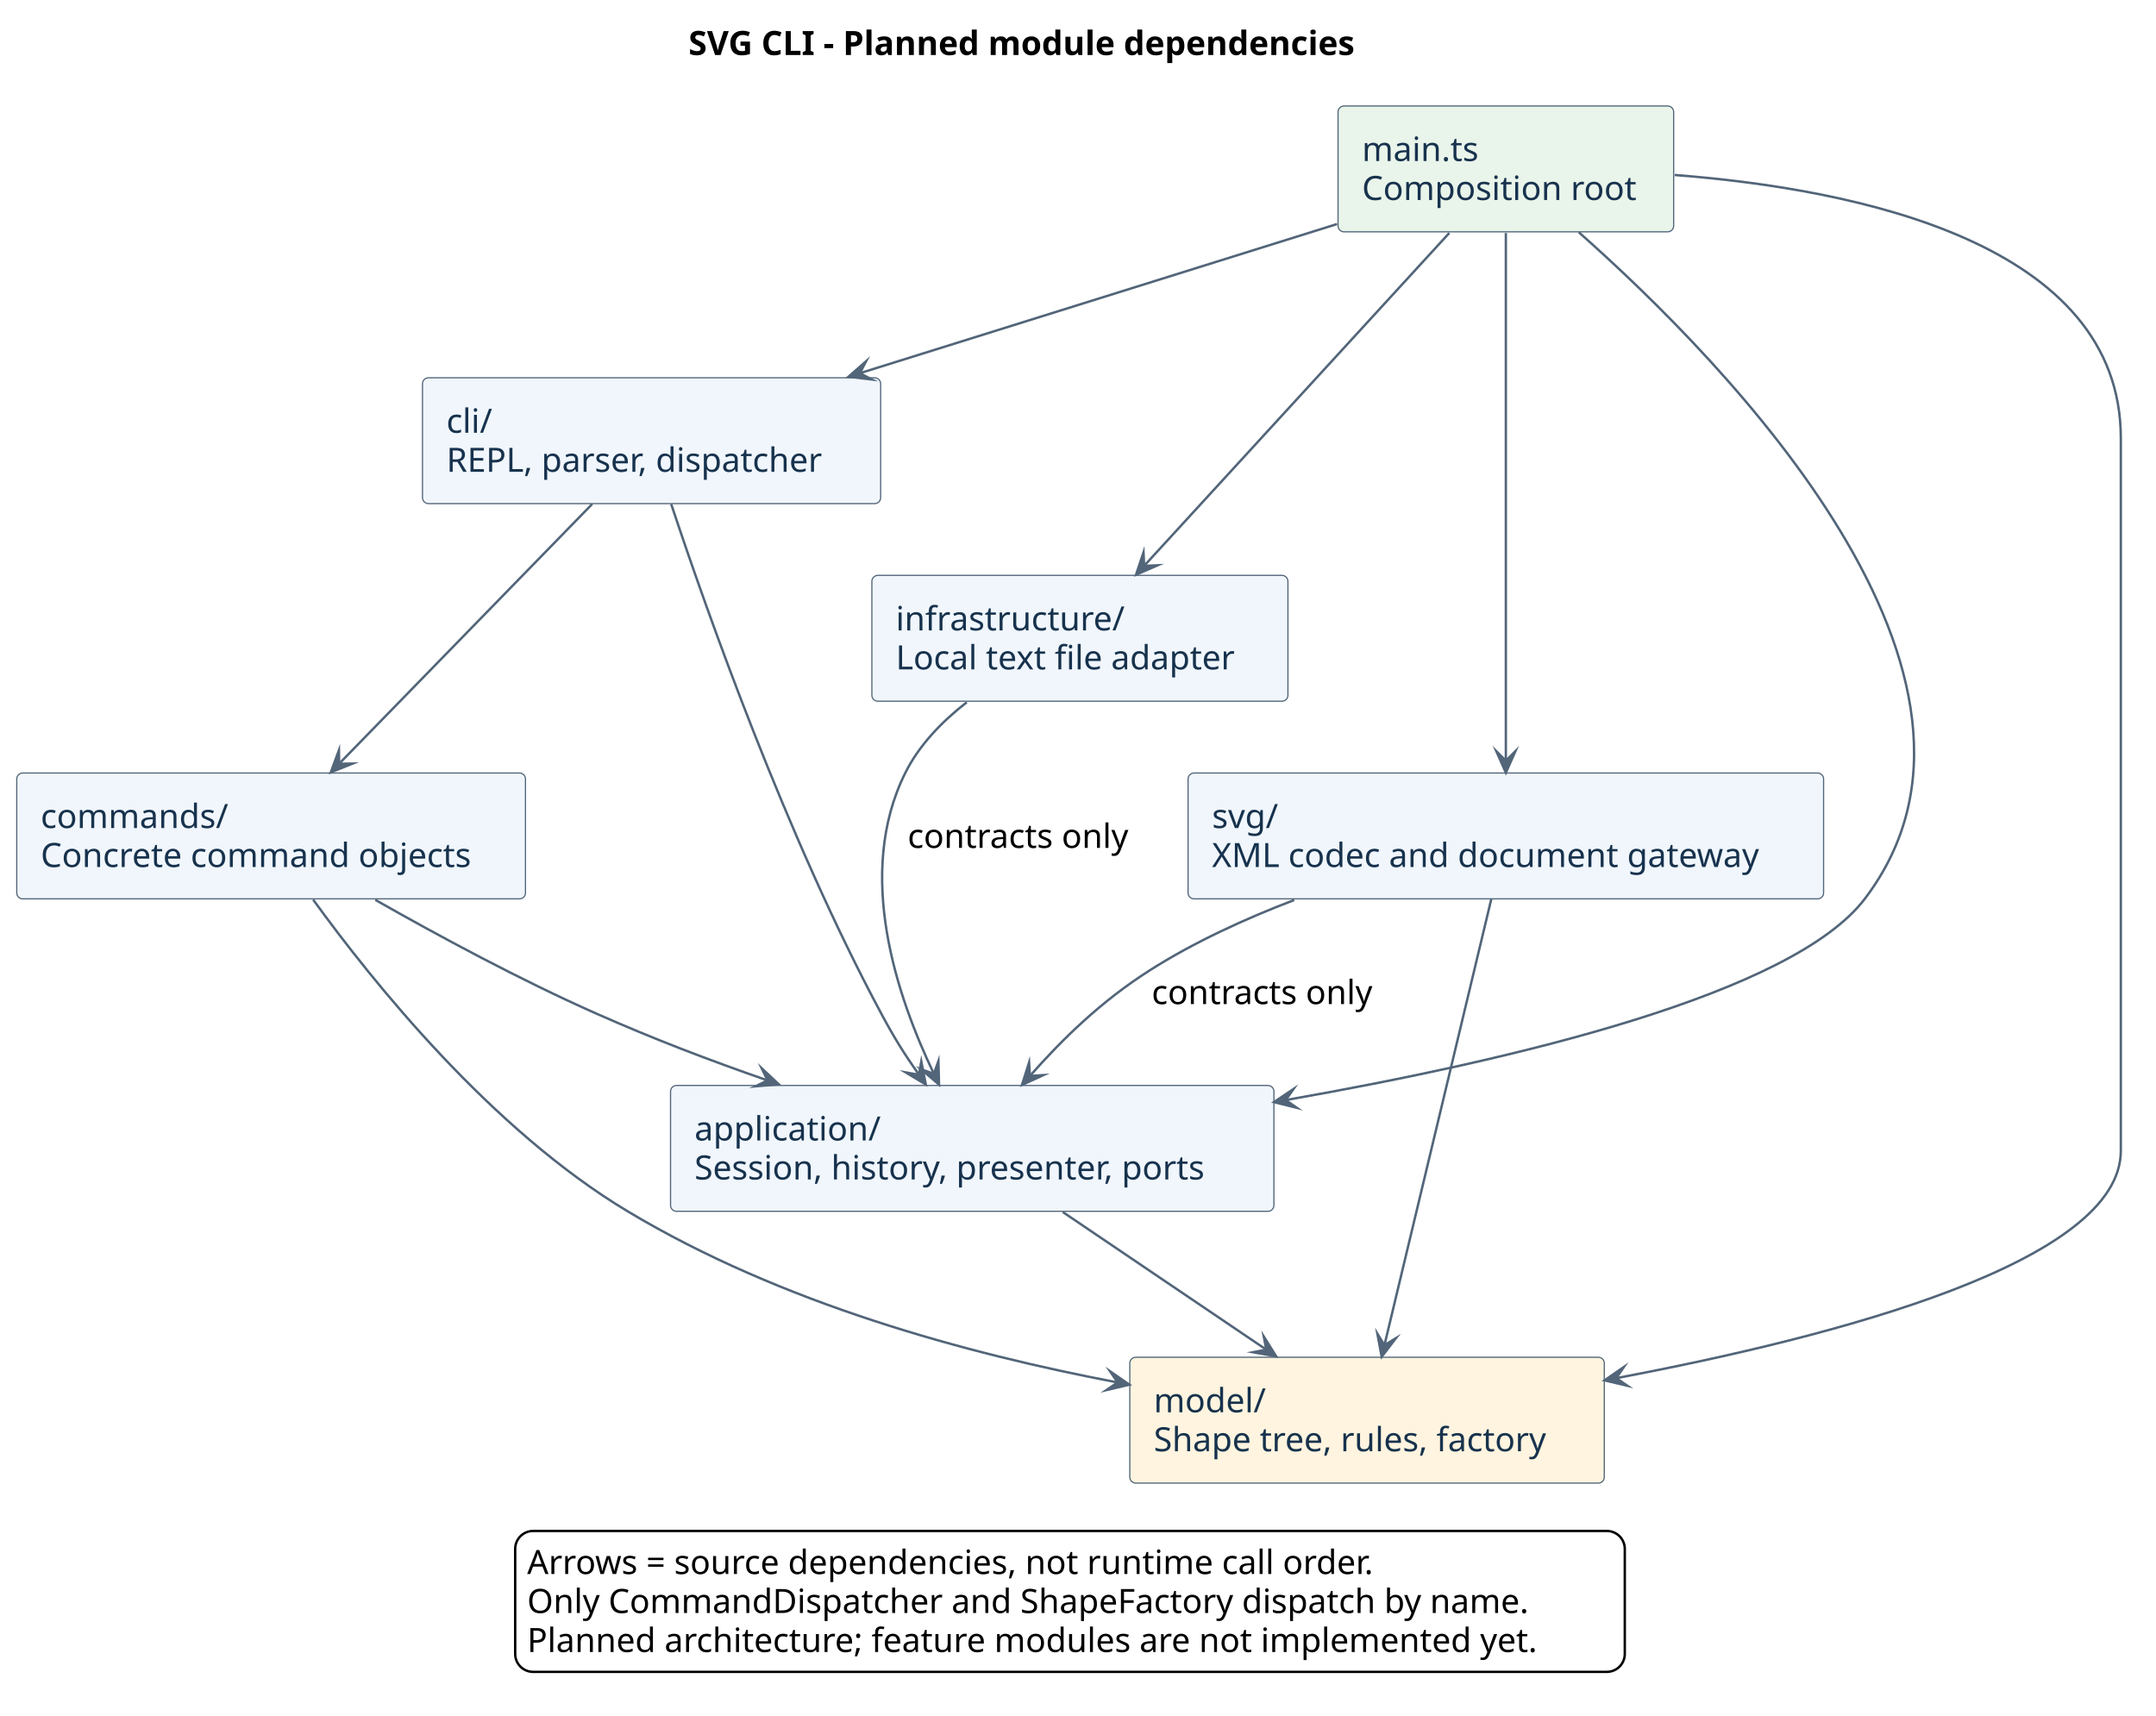
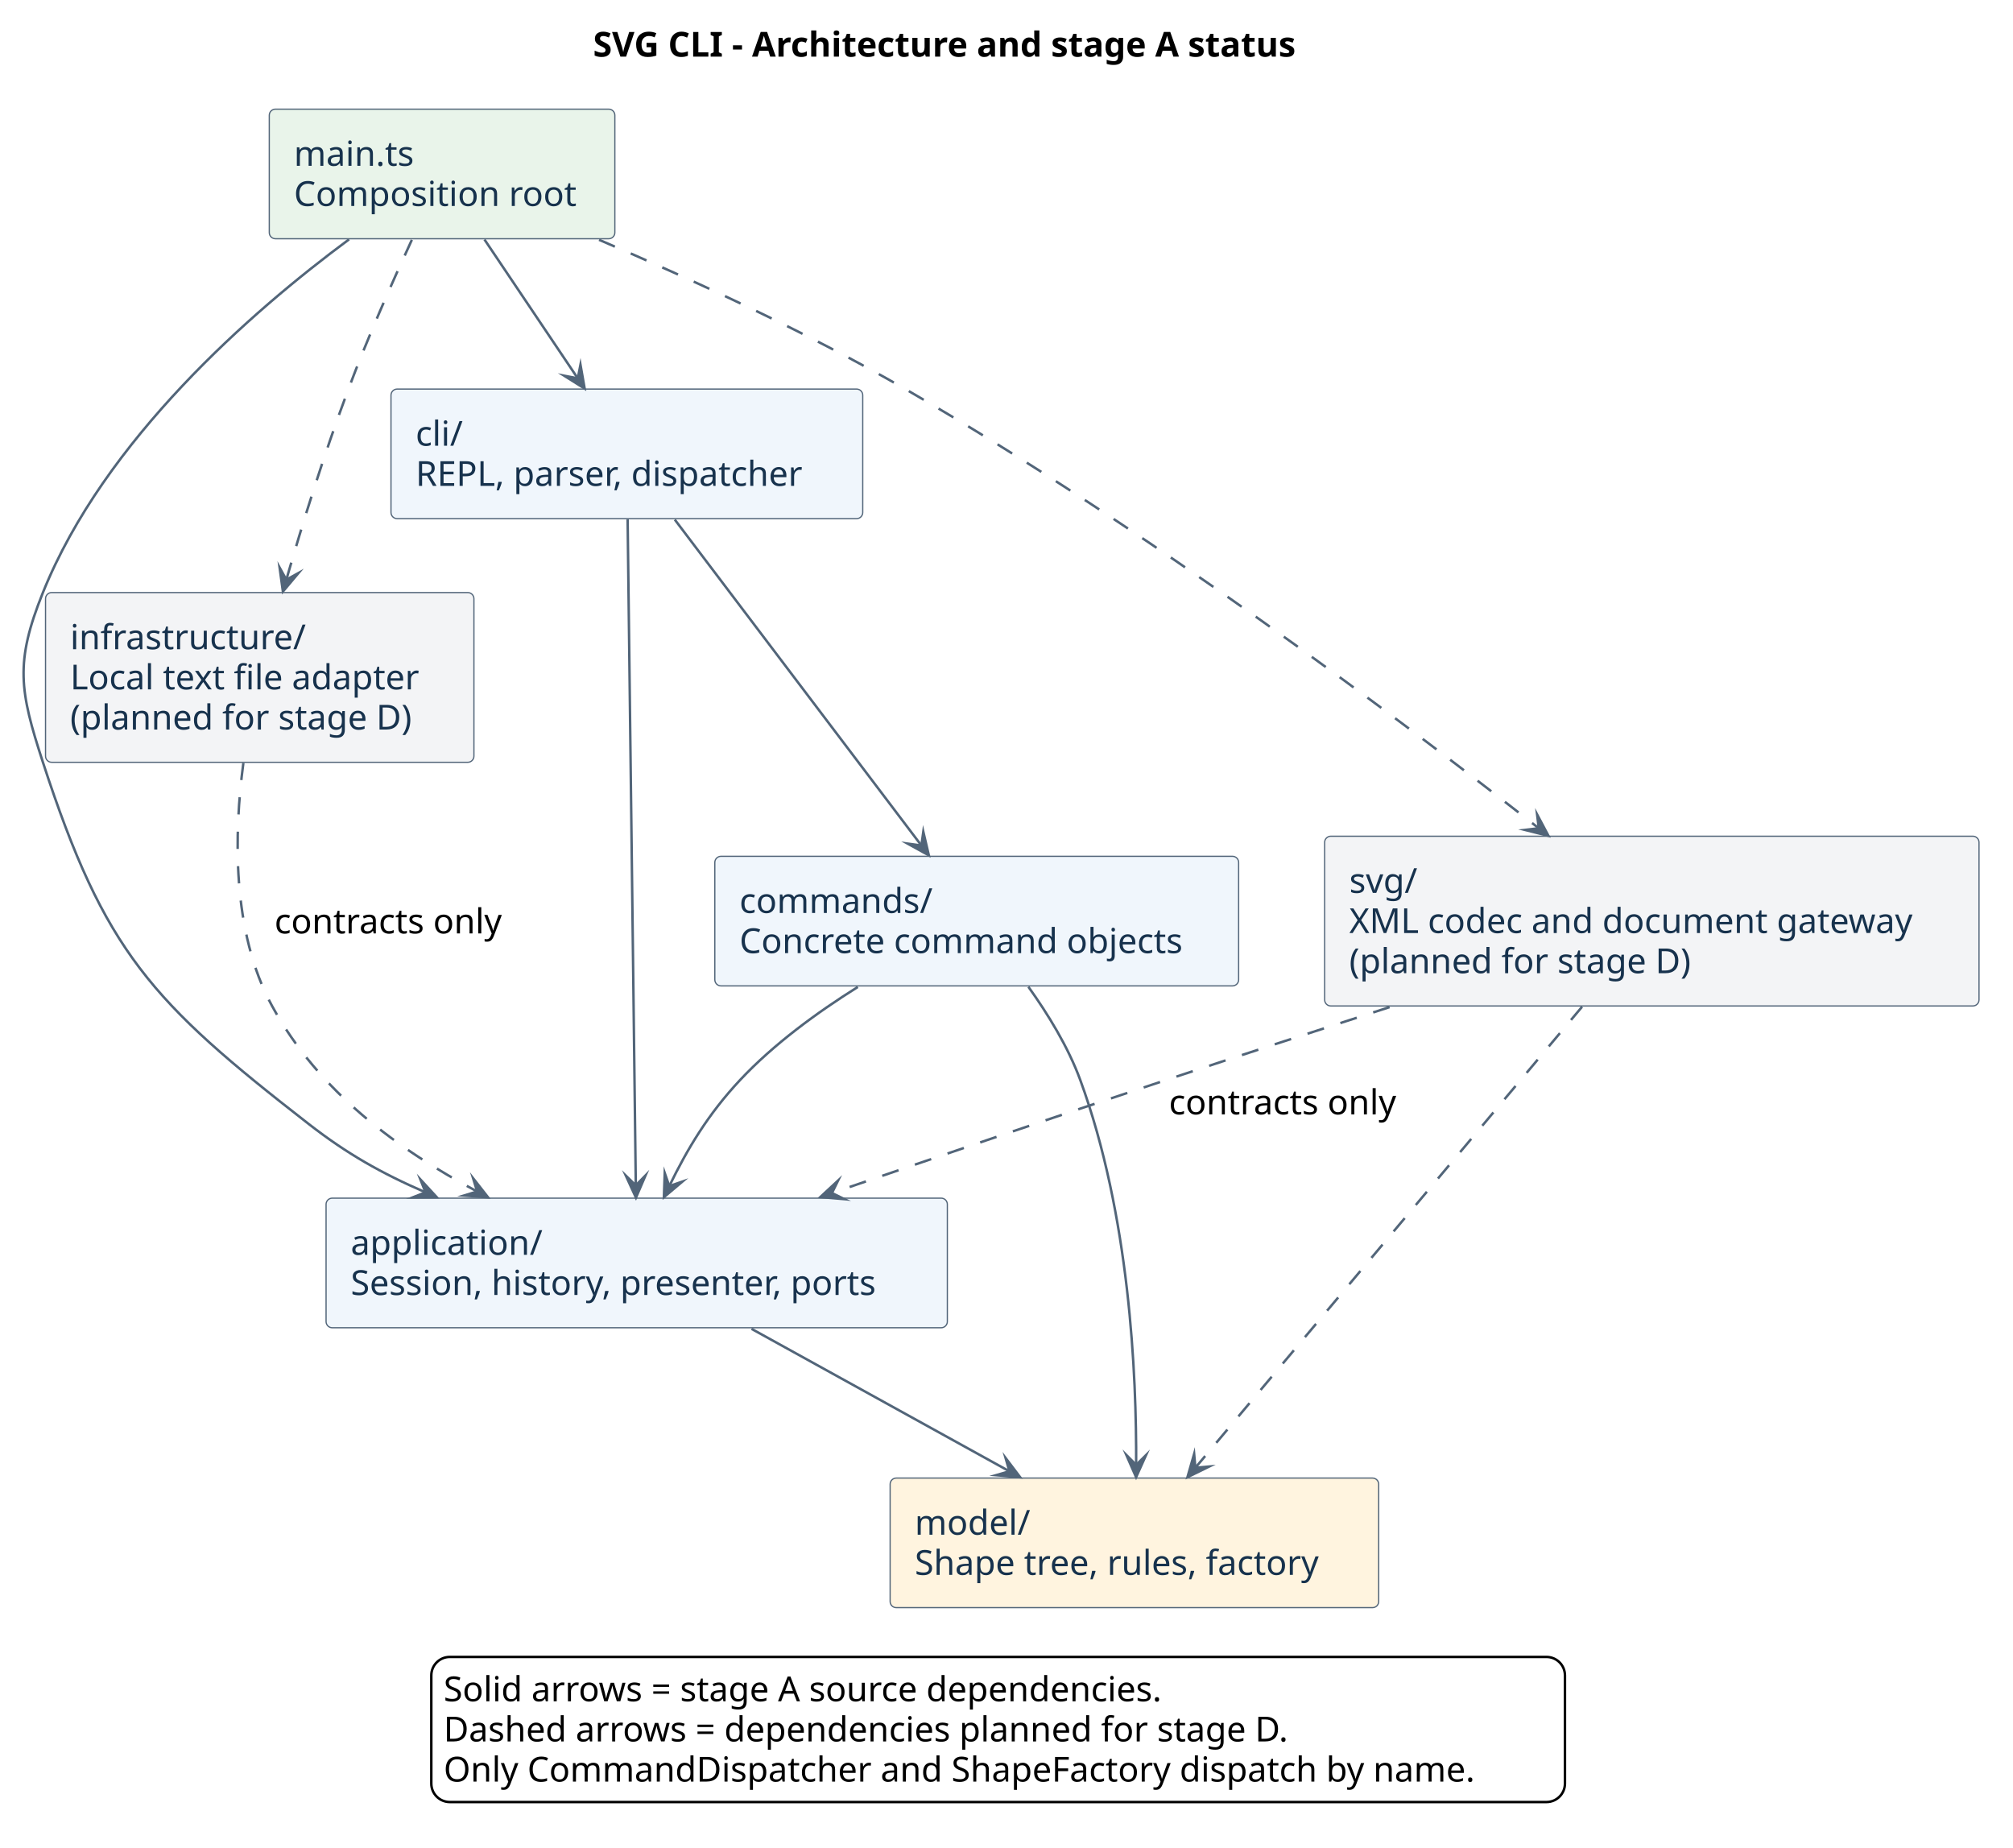
- <svg xmlns="http://www.w3.org/2000/svg" version="1.1" data-diagram-type="DESCRIPTION" style="width:901px;height:717px;background:#FFFFFF;" width="901px" height="717px" viewBox="0 0 901 717" zoomAndPan="magnify" preserveAspectRatio="none" contentStyleType="text/css">
+ <svg xmlns="http://www.w3.org/2000/svg" version="1.1" data-diagram-type="DESCRIPTION" style="width:817px;height:750px;background:#FFFFFF;" width="817px" height="750px" viewBox="0 0 817 750" zoomAndPan="magnify" preserveAspectRatio="none" contentStyleType="text/css">
  <defs />
  <g font-family="sans-serif" lengthAdjust="spacing">
    <g class="title" data-source-line="1">
-       <text x="287.726" y="22.995" fill="#000" font-size="14" textLength="318.849" font-weight="700">SVG CLI - Planned module dependencies</text>
+       <text x="240.696" y="22.995" fill="#000" font-size="14" textLength="328.815" font-weight="700">SVG CLI - Architecture and stage A status</text>
    </g>
    <g class="entity" data-qualified-name="Main" id="ent0001" data-source-line="15">
-       <rect x="559.17" y="44.297" width="140.258" height="52.594" fill="#E9F4EA" style="stroke:#526579;stroke-width:0.5;" rx="2.5" ry="2.5" />
-       <text x="569.17" y="67.292" fill="#17324D" font-size="14" textLength="52.213">main.ts</text>
-       <text x="569.17" y="83.589" fill="#17324D" font-size="14" textLength="120.258">Composition root</text>
+       <rect x="109.29" y="44.297" width="140.258" height="52.594" fill="#E9F4EA" style="stroke:#526579;stroke-width:0.5;" rx="2.5" ry="2.5" />
+       <text x="119.29" y="67.292" fill="#17324D" font-size="14" textLength="52.213">main.ts</text>
+       <text x="119.29" y="83.589" fill="#17324D" font-size="14" textLength="120.258">Composition root</text>
    </g>
    <g class="entity" data-qualified-name="Cli" id="ent0002" data-source-line="16">
-       <rect x="176.56" y="157.887" width="191.466" height="52.594" fill="#F0F6FC" style="stroke:#526579;stroke-width:0.5;" rx="2.5" ry="2.5" />
-       <text x="186.56" y="180.882" fill="#17324D" font-size="14" textLength="20.193">cli/</text>
-       <text x="186.56" y="197.179" fill="#17324D" font-size="14" textLength="171.466">REPL, parser, dispatcher</text>
+       <rect x="158.69" y="157.897" width="191.466" height="52.594" fill="#F0F6FC" style="stroke:#526579;stroke-width:0.5;" rx="2.5" ry="2.5" />
+       <text x="168.69" y="180.892" fill="#17324D" font-size="14" textLength="20.193">cli/</text>
+       <text x="168.69" y="197.189" fill="#17324D" font-size="14" textLength="171.466">REPL, parser, dispatcher</text>
    </g>
    <g class="entity" data-qualified-name="Commands" id="ent0003" data-source-line="17">
-       <rect x="7" y="323.077" width="212.596" height="52.594" fill="#F0F6FC" style="stroke:#526579;stroke-width:0.5;" rx="2.5" ry="2.5" />
-       <text x="17" y="346.072" fill="#17324D" font-size="14" textLength="81.888">commands/</text>
-       <text x="17" y="362.369" fill="#17324D" font-size="14" textLength="192.596">Concrete command objects</text>
+       <rect x="290.12" y="347.527" width="212.596" height="52.594" fill="#F0F6FC" style="stroke:#526579;stroke-width:0.5;" rx="2.5" ry="2.5" />
+       <text x="300.12" y="370.522" fill="#17324D" font-size="14" textLength="81.888">commands/</text>
+       <text x="300.12" y="386.819" fill="#17324D" font-size="14" textLength="192.596">Concrete command objects</text>
    </g>
    <g class="entity" data-qualified-name="Application" id="ent0004" data-source-line="18">
-       <rect x="280.22" y="453.667" width="252.155" height="52.594" fill="#F0F6FC" style="stroke:#526579;stroke-width:0.5;" rx="2.5" ry="2.5" />
-       <text x="290.22" y="476.662" fill="#17324D" font-size="14" textLength="81.942">application/</text>
-       <text x="290.22" y="492.959" fill="#17324D" font-size="14" textLength="232.155">Session, history, presenter, ports</text>
+       <rect x="132.34" y="486.267" width="252.155" height="52.594" fill="#F0F6FC" style="stroke:#526579;stroke-width:0.5;" rx="2.5" ry="2.5" />
+       <text x="142.34" y="509.262" fill="#17324D" font-size="14" textLength="81.942">application/</text>
+       <text x="142.34" y="525.559" fill="#17324D" font-size="14" textLength="232.155">Session, history, presenter, ports</text>
    </g>
    <g class="entity" data-qualified-name="Model" id="ent0005" data-source-line="19">
-       <rect x="472.15" y="567.267" width="198.288" height="52.594" fill="#FFF4DF" style="stroke:#526579;stroke-width:0.5;" rx="2.5" ry="2.5" />
-       <text x="482.15" y="590.262" fill="#17324D" font-size="14" textLength="48.31">model/</text>
-       <text x="482.15" y="606.559" fill="#17324D" font-size="14" textLength="178.288">Shape tree, rules, factory</text>
+       <rect x="361.27" y="599.867" width="198.288" height="52.594" fill="#FFF4DF" style="stroke:#526579;stroke-width:0.5;" rx="2.5" ry="2.5" />
+       <text x="371.27" y="622.862" fill="#17324D" font-size="14" textLength="48.31">model/</text>
+       <text x="371.27" y="639.159" fill="#17324D" font-size="14" textLength="178.288">Shape tree, rules, factory</text>
    </g>
    <g class="entity" data-qualified-name="Svg" id="ent0006" data-source-line="20">
-       <rect x="496.5" y="323.077" width="265.588" height="52.594" fill="#F0F6FC" style="stroke:#526579;stroke-width:0.5;" rx="2.5" ry="2.5" />
-       <text x="506.5" y="346.072" fill="#17324D" font-size="14" textLength="29.183">svg/</text>
-       <text x="506.5" y="362.369" fill="#17324D" font-size="14" textLength="245.588">XML codec and document gateway</text>
+       <rect x="537.62" y="339.377" width="265.588" height="68.891" fill="#F3F4F6" style="stroke:#526579;stroke-width:0.5;" rx="2.5" ry="2.5" />
+       <text x="547.62" y="362.372" fill="#17324D" font-size="14" textLength="29.183">svg/</text>
+       <text x="547.62" y="378.669" fill="#17324D" font-size="14" textLength="245.588">XML codec and document gateway</text>
+       <text x="547.62" y="394.966" fill="#17324D" font-size="14" textLength="149.769">(planned for stage D)</text>
    </g>
    <g class="entity" data-qualified-name="Infrastructure" id="ent0007" data-source-line="21">
-       <rect x="364.36" y="240.477" width="173.87" height="52.594" fill="#F0F6FC" style="stroke:#526579;stroke-width:0.5;" rx="2.5" ry="2.5" />
-       <text x="374.36" y="263.472" fill="#17324D" font-size="14" textLength="100.584">infrastructure/</text>
-       <text x="374.36" y="279.769" fill="#17324D" font-size="14" textLength="153.87">Local text file adapter</text>
+       <rect x="18.48" y="240.487" width="173.87" height="68.891" fill="#F3F4F6" style="stroke:#526579;stroke-width:0.5;" rx="2.5" ry="2.5" />
+       <text x="28.48" y="263.482" fill="#17324D" font-size="14" textLength="100.584">infrastructure/</text>
+       <text x="28.48" y="279.779" fill="#17324D" font-size="14" textLength="153.87">Local text file adapter</text>
+       <text x="28.48" y="296.076" fill="#17324D" font-size="14" textLength="149.769">(planned for stage D)</text>
    </g>
    <g class="link" data-entity-1="ent0001" data-entity-2="ent0002" id="lnk8" data-source-line="23" data-link-type="dependency">
-       <path d="M558.77,93.637 C500.04,111.997 421.112,136.665 359.342,155.975" style="stroke:#526579;stroke-width:1;" fill="none" id="Main-to-Cli" />
-       <polygon points="354.57,157.467,364.354,158.599,359.342,155.975,361.967,150.964,354.57,157.467" fill="#526579" style="stroke:#526579;stroke-width:1;stroke-linejoin:miter;stroke-miterlimit:10;" />
+       <path d="M196.62,97.197 C208.82,115.347 222.321,135.437 234.501,153.557" style="stroke:#526579;stroke-width:1;" fill="none" id="Main-to-Cli" />
+       <polygon points="237.29,157.707,235.589,148.006,234.501,153.557,228.949,152.469,237.29,157.707" fill="#526579" style="stroke:#526579;stroke-width:1;stroke-linejoin:miter;stroke-miterlimit:10;" />
    </g>
    <g class="link" data-entity-1="ent0001" data-entity-2="ent0004" id="lnk9" data-source-line="24" data-link-type="dependency">
-       <path d="M659.77,97.057 C721.54,151.737 849.86,282.907 779.3,375.667 C749.09,415.377 633.345,442.913 537.325,459.763" style="stroke:#526579;stroke-width:1;" fill="none" id="Main-to-Application" />
-       <polygon points="532.4,460.627,541.956,463.011,537.325,459.763,540.573,455.131,532.4,460.627" fill="#526579" style="stroke:#526579;stroke-width:1;stroke-linejoin:miter;stroke-miterlimit:10;" />
+       <path d="M141.68,97.137 C102.13,126.427 42.35,178.477 17.42,240.487 C6,268.897 7.94,280.267 17.42,309.377 C42.5,386.427 61.44,406.547 125.42,456.267 C140.82,468.237 154.593,476.056 172.683,483.906" style="stroke:#526579;stroke-width:1;" fill="none" id="Main-to-Application" />
+       <polygon points="177.27,485.897,170.606,478.645,172.683,483.906,167.422,485.984,177.27,485.897" fill="#526579" style="stroke:#526579;stroke-width:1;stroke-linejoin:miter;stroke-miterlimit:10;" />
    </g>
-     <g class="link" data-entity-1="ent0001" data-entity-2="ent0005" id="lnk10" data-source-line="25" data-link-type="dependency">
-       <path d="M699.86,73.137 C775.95,79.007 886.3,101.587 886.3,183.187 C886.3,183.187 886.3,183.187 886.3,480.967 C886.3,527.457 767.783,558.538 675.443,575.988" style="stroke:#526579;stroke-width:1;" fill="none" id="Main-to-Model" />
-       <polygon points="670.53,576.917,680.116,579.176,675.443,575.988,678.631,571.315,670.53,576.917" fill="#526579" style="stroke:#526579;stroke-width:1;stroke-linejoin:miter;stroke-miterlimit:10;" />
+     <g class="link" data-entity-1="ent0001" data-entity-2="ent0006" id="lnk10" data-source-line="25" data-link-type="dependency">
+       <path d="M243.13,97.317 C280.24,113.167 327.45,134.817 367.42,157.897 C465.44,214.497 567.537,291.41 624.527,336.14" style="stroke:#526579;stroke-width:1;stroke-dasharray:7,7;" fill="none" id="Main-to-Svg" />
+       <polygon points="628.46,339.227,623.85,330.524,624.527,336.14,618.911,336.817,628.46,339.227" fill="#526579" style="stroke:#526579;stroke-width:1;stroke-linejoin:miter;stroke-miterlimit:10;" />
    </g>
-     <g class="link" data-entity-1="ent0001" data-entity-2="ent0006" id="lnk11" data-source-line="26" data-link-type="dependency">
-       <path d="M629.3,97.377 C629.3,150.257 629.3,265.387 629.3,317.947" style="stroke:#526579;stroke-width:1;" fill="none" id="Main-to-Svg" />
-       <polygon points="629.3,322.947,633.3,313.947,629.3,317.947,625.3,313.947,629.3,322.947" fill="#526579" style="stroke:#526579;stroke-width:1;stroke-linejoin:miter;stroke-miterlimit:10;" />
+     <g class="link" data-entity-1="ent0001" data-entity-2="ent0007" id="lnk11" data-source-line="26" data-link-type="dependency">
+       <path d="M167.16,97.337 C159.3,114.327 149.16,137.197 141.42,157.897 C131.22,185.157 122.948,211.943 116.208,235.273" style="stroke:#526579;stroke-width:1;stroke-dasharray:7,7;" fill="none" id="Main-to-Infrastructure" />
+       <polygon points="114.82,240.077,121.161,232.541,116.208,235.273,113.475,230.32,114.82,240.077" fill="#526579" style="stroke:#526579;stroke-width:1;stroke-linejoin:miter;stroke-miterlimit:10;" />
    </g>
-     <g class="link" data-entity-1="ent0001" data-entity-2="ent0007" id="lnk12" data-source-line="27" data-link-type="dependency">
-       <path d="M605.66,97.377 C571.52,134.627 512.158,199.381 478.128,236.511" style="stroke:#526579;stroke-width:1;" fill="none" id="Main-to-Infrastructure" />
-       <polygon points="474.75,240.197,483.78,236.265,478.128,236.511,477.882,230.859,474.75,240.197" fill="#526579" style="stroke:#526579;stroke-width:1;stroke-linejoin:miter;stroke-miterlimit:10;" />
+     <g class="link" data-entity-1="ent0002" data-entity-2="ent0003" id="lnk12" data-source-line="27" data-link-type="dependency">
+       <path d="M273.87,210.887 C300.98,246.717 346.853,307.33 373.963,343.15" style="stroke:#526579;stroke-width:1;" fill="none" id="Cli-to-Commands" />
+       <polygon points="376.98,347.137,374.738,337.547,373.963,343.15,368.359,342.374,376.98,347.137" fill="#526579" style="stroke:#526579;stroke-width:1;stroke-linejoin:miter;stroke-miterlimit:10;" />
    </g>
-     <g class="link" data-entity-1="ent0002" data-entity-2="ent0003" id="lnk13" data-source-line="28" data-link-type="dependency">
-       <path d="M247.45,210.687 C217.67,241.247 171.539,288.595 141.719,319.205" style="stroke:#526579;stroke-width:1;" fill="none" id="Cli-to-Commands" />
-       <polygon points="138.23,322.787,147.375,319.131,141.719,319.205,141.645,313.549,138.23,322.787" fill="#526579" style="stroke:#526579;stroke-width:1;stroke-linejoin:miter;stroke-miterlimit:10;" />
+     <g class="link" data-entity-1="ent0002" data-entity-2="ent0004" id="lnk13" data-source-line="28" data-link-type="dependency">
+       <path d="M254.73,210.797 C255.48,271.817 257.298,420.187 258.048,481.077" style="stroke:#526579;stroke-width:1;" fill="none" id="Cli-to-Application" />
+       <polygon points="258.11,486.077,261.999,477.028,258.048,481.077,253.999,477.127,258.11,486.077" fill="#526579" style="stroke:#526579;stroke-width:1;stroke-linejoin:miter;stroke-miterlimit:10;" />
    </g>
-     <g class="link" data-entity-1="ent0002" data-entity-2="ent0004" id="lnk14" data-source-line="29" data-link-type="dependency">
-       <path d="M280.51,210.717 C295.28,255.277 328.53,349.537 368.3,423.667 C373.69,433.727 377.655,440.096 384.035,449.176" style="stroke:#526579;stroke-width:1;" fill="none" id="Cli-to-Application" />
-       <polygon points="386.91,453.267,385.009,443.603,384.035,449.176,378.463,448.203,386.91,453.267" fill="#526579" style="stroke:#526579;stroke-width:1;stroke-linejoin:miter;stroke-miterlimit:10;" />
+     <g class="link" data-entity-1="ent0003" data-entity-2="ent0004" id="lnk14" data-source-line="29" data-link-type="dependency">
+       <path d="M348.15,400.557 C331.73,410.837 314.09,423.697 300.42,438.267 C287.37,452.177 278.936,466.36 271.636,481.38" style="stroke:#526579;stroke-width:1;" fill="none" id="Commands-to-Application" />
+       <polygon points="269.45,485.877,276.982,479.531,271.636,481.38,269.787,476.034,269.45,485.877" fill="#526579" style="stroke:#526579;stroke-width:1;stroke-linejoin:miter;stroke-miterlimit:10;" />
    </g>
-     <g class="link" data-entity-1="ent0003" data-entity-2="ent0004" id="lnk15" data-source-line="30" data-link-type="dependency">
-       <path d="M156.83,376.087 C183.1,391.027 217.53,409.617 249.3,423.667 C273.61,434.427 296.008,442.943 320.768,451.563" style="stroke:#526579;stroke-width:1;" fill="none" id="Commands-to-Application" />
-       <polygon points="325.49,453.207,318.306,446.47,320.768,451.563,315.675,454.025,325.49,453.207" fill="#526579" style="stroke:#526579;stroke-width:1;stroke-linejoin:miter;stroke-miterlimit:10;" />
+     <g class="link" data-entity-1="ent0003" data-entity-2="ent0005" id="lnk15" data-source-line="30" data-link-type="dependency">
+       <path d="M417.38,400.487 C425.27,411.487 433.51,424.877 438.42,438.267 C458.52,493.187 461.293,557.677 461.123,594.517" style="stroke:#526579;stroke-width:1;" fill="none" id="Commands-to-Model" />
+       <polygon points="461.1,599.517,465.141,590.535,461.123,594.517,457.142,590.499,461.1,599.517" fill="#526579" style="stroke:#526579;stroke-width:1;stroke-linejoin:miter;stroke-miterlimit:10;" />
    </g>
-     <g class="link" data-entity-1="ent0003" data-entity-2="ent0005" id="lnk16" data-source-line="31" data-link-type="dependency">
-       <path d="M130.87,376.007 C155.99,410.707 205.47,472.187 262.3,506.267 C326.55,544.787 403.668,565.722 467.058,577.792" style="stroke:#526579;stroke-width:1;" fill="none" id="Commands-to-Model" />
-       <polygon points="471.97,578.727,463.877,573.114,467.058,577.792,462.381,580.973,471.97,578.727" fill="#526579" style="stroke:#526579;stroke-width:1;stroke-linejoin:miter;stroke-miterlimit:10;" />
+     <g class="link" data-entity-1="ent0004" data-entity-2="ent0005" id="lnk16" data-source-line="31" data-link-type="dependency">
+       <path d="M305.01,539.307 C337.76,557.397 376.993,579.069 409.683,597.129" style="stroke:#526579;stroke-width:1;" fill="none" id="Application-to-Model" />
+       <polygon points="414.06,599.547,408.117,591.694,409.683,597.129,404.248,598.696,414.06,599.547" fill="#526579" style="stroke:#526579;stroke-width:1;stroke-linejoin:miter;stroke-miterlimit:10;" />
    </g>
-     <g class="link" data-entity-1="ent0004" data-entity-2="ent0005" id="lnk17" data-source-line="32" data-link-type="dependency">
-       <path d="M444.15,506.567 C470.89,524.647 502.428,545.986 529.188,564.086" style="stroke:#526579;stroke-width:1;" fill="none" id="Application-to-Model" />
-       <polygon points="533.33,566.887,528.116,558.531,529.188,564.086,523.634,565.158,533.33,566.887" fill="#526579" style="stroke:#526579;stroke-width:1;stroke-linejoin:miter;stroke-miterlimit:10;" />
+     <g class="link" data-entity-1="ent0006" data-entity-2="ent0005" id="lnk17" data-source-line="32" data-link-type="dependency">
+       <path d="M642.1,408.587 C599.55,459.297 523.293,550.206 485.153,595.676" style="stroke:#526579;stroke-width:1;stroke-dasharray:7,7;" fill="none" id="Svg-to-Model" />
+       <polygon points="481.94,599.507,490.788,595.182,485.153,595.676,484.659,590.041,481.94,599.507" fill="#526579" style="stroke:#526579;stroke-width:1;stroke-linejoin:miter;stroke-miterlimit:10;" />
    </g>
-     <g class="link" data-entity-1="ent0006" data-entity-2="ent0005" id="lnk18" data-source-line="33" data-link-type="dependency">
-       <path d="M623.2,375.837 C612.06,422.347 589.704,515.684 578.564,562.214" style="stroke:#526579;stroke-width:1;" fill="none" id="Svg-to-Model" />
-       <polygon points="577.4,567.077,583.386,559.256,578.564,562.214,575.605,557.393,577.4,567.077" fill="#526579" style="stroke:#526579;stroke-width:1;stroke-linejoin:miter;stroke-miterlimit:10;" />
+     <g class="link" data-entity-1="ent0006" data-entity-2="ent0004" id="lnk18" data-source-line="33" data-link-type="dependency">
+       <path d="M563.98,408.737 C534.61,418.197 502.75,428.547 473.42,438.267 C426.63,453.777 378.999,469.992 337.669,484.192" style="stroke:#526579;stroke-width:1;stroke-dasharray:7,7;" fill="none" id="Svg-to-Application" />
+       <polygon points="332.94,485.817,342.751,486.675,337.669,484.192,340.152,479.11,332.94,485.817" fill="#526579" style="stroke:#526579;stroke-width:1;stroke-linejoin:miter;stroke-miterlimit:10;" />
+       <text x="474.42" y="452.262" fill="#000" font-size="14" textLength="99.504">contracts only</text>
    </g>
-     <g class="link" data-entity-1="ent0006" data-entity-2="ent0004" id="lnk19" data-source-line="34" data-link-type="dependency">
-       <path d="M540.85,376.157 C520.17,384.067 498.79,393.867 480.3,405.667 C460.02,418.607 444.153,434.142 430.403,449.682" style="stroke:#526579;stroke-width:1;" fill="none" id="Svg-to-Application" />
-       <polygon points="427.09,453.427,436.05,449.337,430.403,449.682,430.058,444.036,427.09,453.427" fill="#526579" style="stroke:#526579;stroke-width:1;stroke-linejoin:miter;stroke-miterlimit:10;" />
-       <text x="481.3" y="419.662" fill="#000" font-size="14" textLength="99.504">contracts only</text>
+     <g class="link" data-entity-1="ent0007" data-entity-2="ent0004" id="lnk19" data-source-line="34" data-link-type="dependency">
+       <path d="M98.78,309.637 C95.02,337.767 93.9,377.997 110.42,408.267 C129.48,443.197 161.645,466.55 193.655,483.57" style="stroke:#526579;stroke-width:1;stroke-dasharray:7,7;" fill="none" id="Infrastructure-to-Application" />
+       <polygon points="198.07,485.917,192.001,478.16,193.655,483.57,188.246,485.223,198.07,485.917" fill="#526579" style="stroke:#526579;stroke-width:1;stroke-linejoin:miter;stroke-miterlimit:10;" />
+       <text x="111.42" y="378.822" fill="#000" font-size="14" textLength="99.504">contracts only</text>
    </g>
-     <g class="link" data-entity-1="ent0007" data-entity-2="ent0004" id="lnk20" data-source-line="35" data-link-type="dependency">
-       <path d="M404.01,293.507 C393.68,301.527 384.1,311.397 378.3,323.077 C357.25,365.427 374.966,416.725 390.276,448.795" style="stroke:#526579;stroke-width:1;" fill="none" id="Infrastructure-to-Application" />
-       <polygon points="392.43,453.307,392.162,443.462,390.276,448.795,384.943,446.908,392.43,453.307" fill="#526579" style="stroke:#526579;stroke-width:1;stroke-linejoin:miter;stroke-miterlimit:10;" />
-       <text x="379.3" y="354.372" fill="#000" font-size="14" textLength="99.504">contracts only</text>
-     </g>
-     <g class="legend" data-source-line="37">
-       <rect x="215.296" y="639.861" width="463.708" height="58.891" fill="none" style="stroke:#000;stroke-width:1;" rx="7.5" ry="7.5" />
-       <text x="220.296" y="657.856" fill="#000" font-size="14" textLength="384.412">Arrows = source dependencies, not runtime call order.</text>
-       <text x="220.296" y="674.153" fill="#000" font-size="14" textLength="450.105">Only CommandDispatcher and ShapeFactory dispatch by name.</text>
-       <text x="220.296" y="690.449" fill="#000" font-size="14" textLength="453.708">Planned architecture; feature modules are not implemented yet.</text>
+     <g class="legend" data-source-line="36">
+       <rect x="175.051" y="672.461" width="460.105" height="58.891" fill="none" style="stroke:#000;stroke-width:1;" rx="7.5" ry="7.5" />
+       <text x="180.051" y="690.456" fill="#000" font-size="14" textLength="317.379">Solid arrows = stage A source dependencies.</text>
+       <text x="180.051" y="706.753" fill="#000" font-size="14" textLength="370.993">Dashed arrows = dependencies planned for stage D.</text>
+       <text x="180.051" y="723.049" fill="#000" font-size="14" textLength="450.105">Only CommandDispatcher and ShapeFactory dispatch by name.</text>
    </g>
  </g>
</svg>
